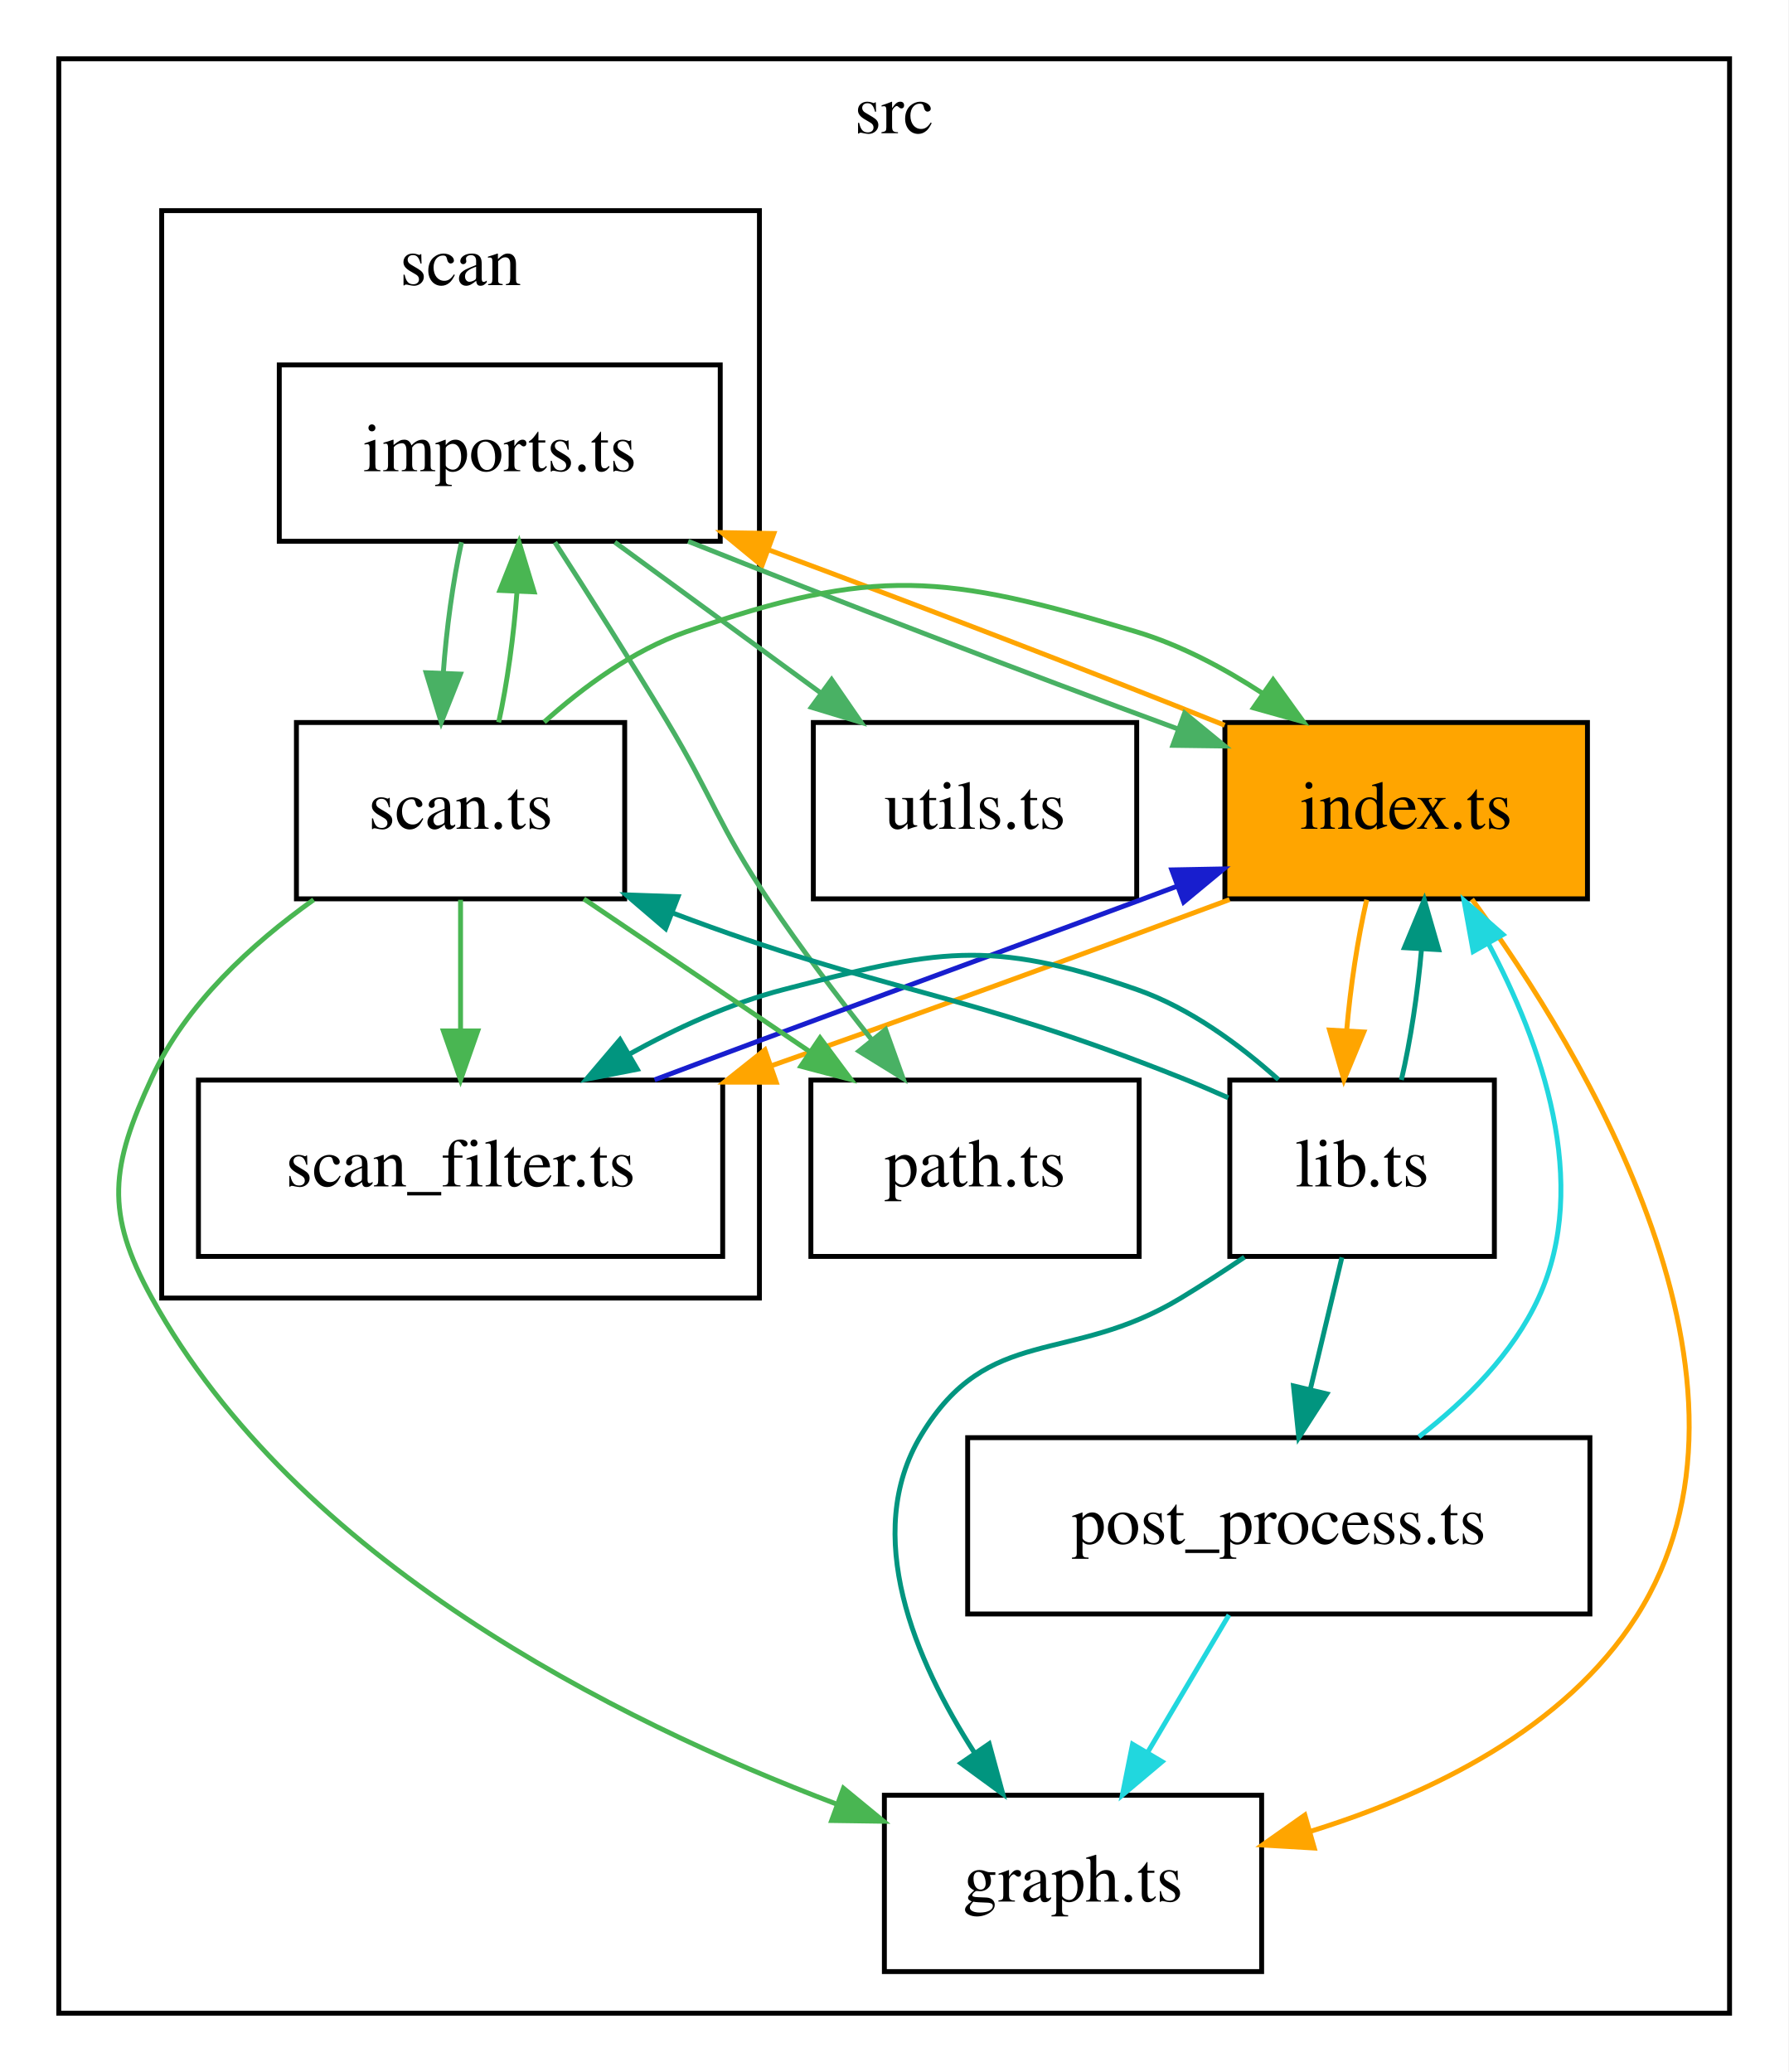
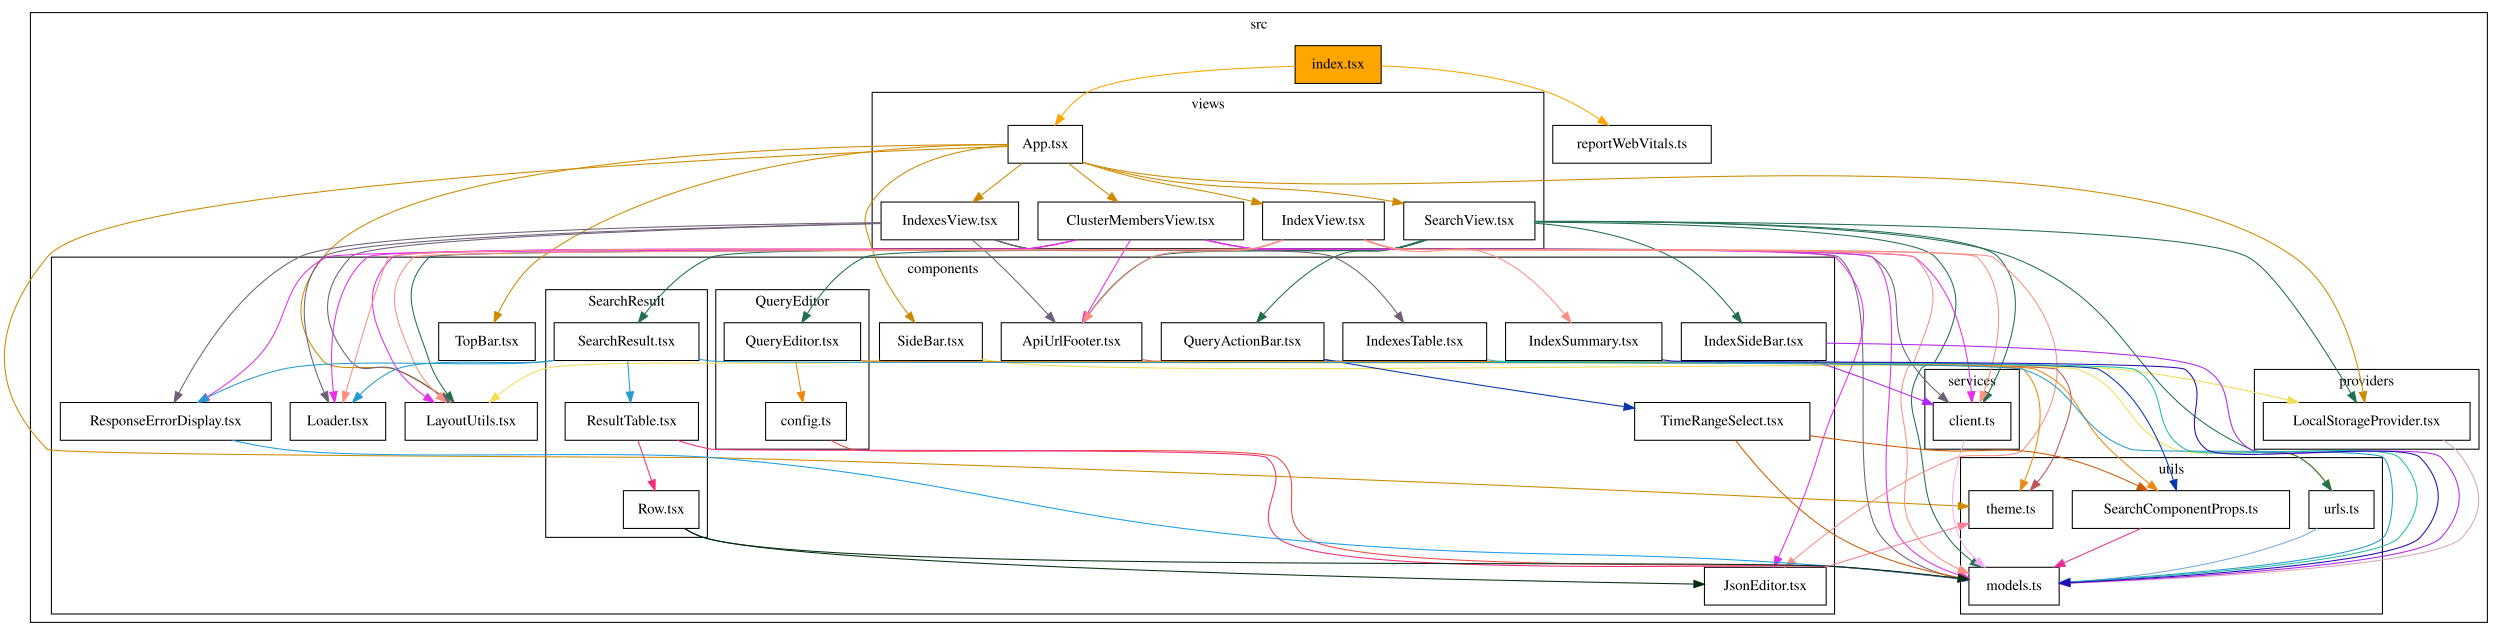
- <svg xmlns="http://www.w3.org/2000/svg" width="365pt" height="423pt" viewBox="0.00 0.00 365.00 423.00">
-   <g id="graph0" class="graph" transform="scale(1 1) rotate(0) translate(4 419)">
-     <polygon fill="white" stroke="transparent" points="-4,4 -4,-419 361,-419 361,4 -4,4" />
+ <svg xmlns="http://www.w3.org/2000/svg" width="2382pt" height="605pt" viewBox="0.00 0.00 2381.96 605.00">
+   <g id="graph0" class="graph" transform="scale(1 1) rotate(0) translate(4 601)">
+     <polygon fill="white" stroke="transparent" points="-4,4 -4,-601 2377.96,-601 2377.96,4 -4,4" />
    <g id="clust2" class="cluster">
-       <polygon fill="none" stroke="black" points="8,-8 8,-407 349,-407 349,-8 8,-8" />
-       <text text-anchor="middle" x="178.5" y="-391.8" font-family="Times,serif" font-size="14.00">src</text>
+       <polygon fill="none" stroke="black" points="24.96,-8 24.96,-589 2365.96,-589 2365.96,-8 24.96,-8" />
+       <text text-anchor="middle" x="1195.46" y="-573.8" font-family="Times,serif" font-size="14.00">src</text>
    </g>
    <g id="clust3" class="cluster">
-       <polygon fill="none" stroke="black" points="29,-154 29,-376 151,-376 151,-154 29,-154" />
-       <text text-anchor="middle" x="90" y="-360.8" font-family="Times,serif" font-size="14.00">scan</text>
+       <polygon fill="none" stroke="black" points="44.96,-16 44.96,-356 1743.96,-356 1743.96,-16 44.96,-16" />
+       <text text-anchor="middle" x="894.46" y="-340.8" font-family="Times,serif" font-size="14.00">components</text>
+     </g>
+     <g id="clust4" class="cluster">
+       <polygon fill="none" stroke="black" points="677.96,-173 677.96,-325 823.96,-325 823.96,-173 677.96,-173" />
+       <text text-anchor="middle" x="750.96" y="-309.8" font-family="Times,serif" font-size="14.00">QueryEditor</text>
+     </g>
+     <g id="clust5" class="cluster">
+       <polygon fill="none" stroke="black" points="515.96,-89 515.96,-325 669.96,-325 669.96,-89 515.96,-89" />
+       <text text-anchor="middle" x="592.96" y="-309.8" font-family="Times,serif" font-size="14.00">SearchResult</text>
+     </g>
+     <g id="clust6" class="cluster">
+       <polygon fill="none" stroke="black" points="2143.96,-173 2143.96,-249 2357.96,-249 2357.96,-173 2143.96,-173" />
+       <text text-anchor="middle" x="2250.96" y="-233.8" font-family="Times,serif" font-size="14.00">providers</text>
+     </g>
+     <g id="clust7" class="cluster">
+       <polygon fill="none" stroke="black" points="1829.96,-173 1829.96,-249 1919.96,-249 1919.96,-173 1829.96,-173" />
+       <text text-anchor="middle" x="1874.96" y="-233.8" font-family="Times,serif" font-size="14.00">services</text>
+     </g>
+     <g id="clust8" class="cluster">
+       <polygon fill="none" stroke="black" points="1863.96,-16 1863.96,-165 2265.96,-165 2265.96,-16 1863.96,-16" />
+       <text text-anchor="middle" x="2064.96" y="-149.8" font-family="Times,serif" font-size="14.00">utils</text>
+     </g>
+     <g id="clust9" class="cluster">
+       <polygon fill="none" stroke="black" points="826.96,-364 826.96,-513 1466.96,-513 1466.96,-364 826.96,-364" />
+       <text text-anchor="middle" x="1146.96" y="-497.8" font-family="Times,serif" font-size="14.00">views</text>
    </g>
    <g id="node1" class="node">
-       <polygon fill="orange" stroke="black" points="246,-235.5 246,-271.5 320,-271.5 320,-235.5 246,-235.5" />
-       <text text-anchor="middle" x="283" y="-249.8" font-family="Times,serif" font-size="14.00">index.ts</text>
+       <polygon fill="orange" stroke="black" points="1229.96,-521.5 1229.96,-557.5 1311.96,-557.5 1311.96,-521.5 1229.96,-521.5" />
+       <text text-anchor="middle" x="1270.96" y="-535.8" font-family="Times,serif" font-size="14.00">index.tsx</text>
    </g>
    <g id="node2" class="node">
-       <polygon fill="none" stroke="black" points="176.5,-16.5 176.5,-52.5 253.5,-52.5 253.5,-16.5 176.5,-16.5" />
-       <text text-anchor="middle" x="215" y="-30.8" font-family="Times,serif" font-size="14.00">graph.ts</text>
+       <polygon fill="none" stroke="black" points="956.46,-445.5 956.46,-481.5 1027.46,-481.5 1027.46,-445.5 956.46,-445.5" />
+       <text text-anchor="middle" x="991.96" y="-459.8" font-family="Times,serif" font-size="14.00">App.tsx</text>
    </g>
    <g id="edge1" class="edge">
-       <path fill="none" stroke="orange" d="M296.42,-235.43C319.24,-204.17 360.33,-136.56 330,-89 315.33,-65.99 287.91,-52.72 263.53,-45.15" />
-       <polygon fill="orange" stroke="orange" points="264.24,-41.72 253.66,-42.34 262.32,-48.45 264.24,-41.72" />
+       <path fill="none" stroke="orange" d="M1229.52,-537.81C1170.34,-536.2 1065.13,-530.85 1031.96,-513 1022.16,-507.72 1013.82,-498.95 1007.33,-490.31" />
+       <polygon fill="orange" stroke="orange" points="1010.04,-488.08 1001.48,-481.84 1004.29,-492.06 1010.04,-488.08" />
    </g>
    <g id="node3" class="node">
-       <polygon fill="none" stroke="black" points="53,-308.5 53,-344.5 143,-344.5 143,-308.5 53,-308.5" />
-       <text text-anchor="middle" x="98" y="-322.8" font-family="Times,serif" font-size="14.00">imports.ts</text>
+       <polygon fill="none" stroke="black" points="1475.46,-445.5 1475.46,-481.5 1626.46,-481.5 1626.46,-445.5 1475.46,-445.5" />
+       <text text-anchor="middle" x="1550.96" y="-459.8" font-family="Times,serif" font-size="14.00">reportWebVitals.ts</text>
    </g>
    <g id="edge2" class="edge">
-       <path fill="none" stroke="orange" d="M245.95,-270.94C219.25,-281.65 182.89,-295.63 152.85,-306.76" />
-       <polygon fill="orange" stroke="orange" points="151.52,-303.53 143.34,-310.27 153.94,-310.09 151.52,-303.53" />
+       <path fill="none" stroke="orange" d="M1312.33,-538.21C1353.59,-536.77 1418.25,-531.4 1470.96,-513 1488.23,-506.97 1505.79,-496.86 1520.04,-487.42" />
+       <polygon fill="orange" stroke="orange" points="1522.17,-490.21 1528.46,-481.68 1518.22,-484.43 1522.17,-490.21" />
    </g>
    <g id="node4" class="node">
-       <polygon fill="none" stroke="black" points="36.5,-162.5 36.5,-198.5 143.5,-198.5 143.5,-162.5 36.5,-162.5" />
-       <text text-anchor="middle" x="90" y="-176.8" font-family="Times,serif" font-size="14.00">scan_filter.ts</text>
+       <polygon fill="none" stroke="black" points="413.96,-257.5 413.96,-293.5 505.96,-293.5 505.96,-257.5 413.96,-257.5" />
+       <text text-anchor="middle" x="459.96" y="-271.8" font-family="Times,serif" font-size="14.00">TopBar.tsx</text>
    </g>
    <g id="edge3" class="edge">
-       <path fill="none" stroke="orange" d="M246.96,-235.36C246.64,-235.24 246.32,-235.12 246,-235 215.7,-223.72 181.79,-211.37 153.28,-201.37" />
-       <polygon fill="orange" stroke="orange" points="154.43,-198.06 143.83,-198.08 152.12,-204.67 154.43,-198.06" />
+       <path fill="none" stroke="#cd8a01" d="M956.46,-463.37C871.73,-463.73 654.14,-454.3 511.96,-356 493.08,-342.94 479.36,-320.57 470.76,-302.89" />
+       <polygon fill="#cd8a01" stroke="#cd8a01" points="473.87,-301.26 466.52,-293.63 467.51,-304.18 473.87,-301.26" />
    </g>
    <g id="node5" class="node">
-       <polygon fill="none" stroke="black" points="247,-162.5 247,-198.5 301,-198.5 301,-162.5 247,-162.5" />
-       <text text-anchor="middle" x="274" y="-176.8" font-family="Times,serif" font-size="14.00">lib.ts</text>
+       <polygon fill="none" stroke="black" points="833.96,-257.5 833.96,-293.5 931.96,-293.5 931.96,-257.5 833.96,-257.5" />
+       <text text-anchor="middle" x="882.96" y="-271.8" font-family="Times,serif" font-size="14.00">SideBar.tsx</text>
    </g>
    <g id="edge4" class="edge">
-       <path fill="none" stroke="orange" d="M274.94,-235.31C273.09,-227.29 271.62,-217.55 270.85,-208.57" />
-       <polygon fill="orange" stroke="orange" points="274.35,-208.32 270.3,-198.53 267.36,-208.71 274.35,-208.32" />
+       <path fill="none" stroke="#cd8a01" d="M956.37,-462.33C917.38,-459.99 856.45,-449.55 826.96,-409 815.2,-392.82 821.35,-383.2 826.96,-364 833.69,-341 848.52,-318.31 861.22,-301.8" />
+       <polygon fill="#cd8a01" stroke="#cd8a01" points="864.13,-303.77 867.62,-293.76 858.66,-299.41 864.13,-303.77" />
+     </g>
+     <g id="node6" class="node">
+       <polygon fill="none" stroke="black" points="1333.46,-372.5 1333.46,-408.5 1458.46,-408.5 1458.46,-372.5 1333.46,-372.5" />
+       <text text-anchor="middle" x="1395.96" y="-386.8" font-family="Times,serif" font-size="14.00">SearchView.tsx</text>
    </g>
    <g id="edge5" class="edge">
-       <path fill="none" stroke="#49b164" d="M136.45,-308.49C165.51,-296.87 205.4,-281.58 236.29,-270.23" />
-       <polygon fill="#49b164" stroke="#49b164" points="237.78,-273.42 245.97,-266.7 235.38,-266.84 237.78,-273.42" />
-     </g>
-     <g id="node6" class="node">
-       <polygon fill="none" stroke="black" points="161.5,-162.5 161.5,-198.5 228.5,-198.5 228.5,-162.5 161.5,-162.5" />
-       <text text-anchor="middle" x="195" y="-176.8" font-family="Times,serif" font-size="14.00">path.ts</text>
+       <path fill="none" stroke="#cd8a01" d="M1027.54,-446.33C1029.02,-445.85 1030.5,-445.4 1031.96,-445 1154.99,-411.28 1193.46,-431.44 1323.3,-408.97" />
+       <polygon fill="#cd8a01" stroke="#cd8a01" points="1324,-412.4 1333.23,-407.2 1322.77,-405.51 1324,-412.4" />
+     </g>
+     <g id="node7" class="node">
+       <polygon fill="none" stroke="black" points="835.46,-372.5 835.46,-408.5 966.46,-408.5 966.46,-372.5 835.46,-372.5" />
+       <text text-anchor="middle" x="900.96" y="-386.8" font-family="Times,serif" font-size="14.00">IndexesView.tsx</text>
    </g>
    <g id="edge6" class="edge">
-       <path fill="none" stroke="#49b164" d="M109.25,-308.29C115.98,-297.87 124.63,-284.26 132,-272 141.74,-255.79 142.47,-250.7 153,-235 159.38,-225.49 166.96,-215.5 173.9,-206.77" />
-       <polygon fill="#49b164" stroke="#49b164" points="176.75,-208.81 180.32,-198.84 171.31,-204.41 176.75,-208.81" />
-     </g>
-     <g id="node7" class="node">
-       <polygon fill="none" stroke="black" points="56.5,-235.5 56.5,-271.5 123.5,-271.5 123.5,-235.5 56.5,-235.5" />
-       <text text-anchor="middle" x="90" y="-249.8" font-family="Times,serif" font-size="14.00">scan.ts</text>
+       <path fill="none" stroke="#cd8a01" d="M969.94,-445.31C958.2,-436.16 943.59,-424.76 930.85,-414.82" />
+       <polygon fill="#cd8a01" stroke="#cd8a01" points="932.83,-411.92 922.79,-408.53 928.52,-417.44 932.83,-411.92" />
+     </g>
+     <g id="node8" class="node">
+       <polygon fill="none" stroke="black" points="984.96,-372.5 984.96,-408.5 1180.96,-408.5 1180.96,-372.5 984.96,-372.5" />
+       <text text-anchor="middle" x="1082.96" y="-386.8" font-family="Times,serif" font-size="14.00">ClusterMembersView.tsx</text>
    </g>
    <g id="edge7" class="edge">
-       <path fill="none" stroke="#49b164" d="M90.19,-308.31C88.44,-300.29 87.11,-290.55 86.47,-281.57" />
-       <polygon fill="#49b164" stroke="#49b164" points="89.97,-281.38 86.06,-271.53 82.97,-281.66 89.97,-281.38" />
-     </g>
-     <g id="node8" class="node">
-       <polygon fill="none" stroke="black" points="162,-235.5 162,-271.5 228,-271.5 228,-235.5 162,-235.5" />
-       <text text-anchor="middle" x="195" y="-249.8" font-family="Times,serif" font-size="14.00">utils.ts</text>
+       <path fill="none" stroke="#cd8a01" d="M1013.99,-445.31C1025.73,-436.16 1040.34,-424.76 1053.08,-414.82" />
+       <polygon fill="#cd8a01" stroke="#cd8a01" points="1055.41,-417.44 1061.14,-408.53 1051.1,-411.92 1055.41,-417.44" />
+     </g>
+     <g id="node9" class="node">
+       <polygon fill="none" stroke="black" points="1871.96,-97.5 1871.96,-133.5 1951.96,-133.5 1951.96,-97.5 1871.96,-97.5" />
+       <text text-anchor="middle" x="1911.96" y="-111.8" font-family="Times,serif" font-size="14.00">theme.ts</text>
    </g>
    <g id="edge8" class="edge">
-       <path fill="none" stroke="#49b164" d="M121.48,-308.31C134.11,-299.07 149.86,-287.54 163.53,-277.53" />
-       <polygon fill="#49b164" stroke="#49b164" points="165.73,-280.26 171.74,-271.53 161.6,-274.61 165.73,-280.26" />
+       <path fill="none" stroke="#cd8a01" d="M956.39,-461.38C790.72,-455.79 100.32,-428.25 40.96,-356 -10.67,-293.16 -16.18,-230.87 40.96,-173 47.14,-166.74 665.18,-165.23 673.96,-165 1135.73,-153.04 1693.97,-127.02 1861.87,-118.94" />
+       <polygon fill="#cd8a01" stroke="#cd8a01" points="1862.08,-122.43 1871.9,-118.46 1861.74,-115.44 1862.08,-122.43" />
+     </g>
+     <g id="node10" class="node">
+       <polygon fill="none" stroke="black" points="1198.96,-372.5 1198.96,-408.5 1314.96,-408.5 1314.96,-372.5 1198.96,-372.5" />
+       <text text-anchor="middle" x="1256.96" y="-386.8" font-family="Times,serif" font-size="14.00">IndexView.tsx</text>
+     </g>
+     <g id="edge9" class="edge">
+       <path fill="none" stroke="#cd8a01" d="M1027.6,-446.51C1029.07,-445.98 1030.52,-445.47 1031.96,-445 1097.43,-423.43 1118.23,-425.84 1189.04,-409.16" />
+       <polygon fill="#cd8a01" stroke="#cd8a01" points="1189.98,-412.53 1198.89,-406.79 1188.35,-405.72 1189.98,-412.53" />
+     </g>
+     <g id="node11" class="node">
+       <polygon fill="none" stroke="black" points="381.96,-181.5 381.96,-217.5 507.96,-217.5 507.96,-181.5 381.96,-181.5" />
+       <text text-anchor="middle" x="444.96" y="-195.8" font-family="Times,serif" font-size="14.00">LayoutUtils.tsx</text>
+     </g>
+     <g id="edge10" class="edge">
+       <path fill="none" stroke="#cd8a01" d="M956.4,-462.98C827.17,-463.88 385.8,-459.25 303.96,-356 276.63,-321.52 274.7,-289.86 303.96,-257 314.23,-245.47 358.49,-254.35 372.96,-249 388.7,-243.18 404.36,-233.25 417.04,-223.89" />
+       <polygon fill="#cd8a01" stroke="#cd8a01" points="419.5,-226.42 425.31,-217.56 415.24,-220.86 419.5,-226.42" />
+     </g>
+     <g id="node12" class="node">
+       <polygon fill="none" stroke="black" points="2152.46,-181.5 2152.46,-217.5 2349.46,-217.5 2349.46,-181.5 2152.46,-181.5" />
+       <text text-anchor="middle" x="2250.96" y="-195.8" font-family="Times,serif" font-size="14.00">LocalStorageProvider.tsx</text>
+     </g>
+     <g id="edge11" class="edge">
+       <path fill="none" stroke="#cd8a01" d="M1027.52,-446.24C1029.01,-445.78 1030.49,-445.37 1031.96,-445 1280.64,-382.87 1972.64,-503.93 2181.96,-356 2224.37,-326.03 2241.07,-263.88 2247.38,-227.89" />
+       <polygon fill="#cd8a01" stroke="#cd8a01" points="2250.9,-228.05 2249.02,-217.63 2243.98,-226.95 2250.9,-228.05" />
    </g>
    <g id="edge14" class="edge">
-       <path fill="none" stroke="#181ece" d="M129.59,-198.55C157.23,-208.98 194.78,-222.64 228,-235 230.67,-235.99 233.41,-237.02 236.2,-238.06" />
-       <polygon fill="#181ece" stroke="#181ece" points="235.16,-241.41 245.75,-241.61 237.59,-234.85 235.16,-241.41" />
+       <path fill="none" stroke="#f2dd57" d="M833.96,-258.15C831.94,-257.72 829.94,-257.33 827.96,-257 793.33,-251.17 545.24,-260.25 511.96,-249 496.6,-243.81 481.75,-233.76 469.96,-224.15" />
+       <polygon fill="#f2dd57" stroke="#f2dd57" points="472.19,-221.45 462.31,-217.63 467.65,-226.78 472.19,-221.45" />
+     </g>
+     <g id="edge12" class="edge">
+       <path fill="none" stroke="#f2dd57" d="M932.11,-258.63C935.08,-257.99 938.05,-257.44 940.96,-257 1059.07,-239.12 1897.18,-261.58 2015.96,-249 2070,-243.28 2129.97,-230.8 2175.81,-219.93" />
+       <polygon fill="#f2dd57" stroke="#f2dd57" points="2176.76,-223.3 2185.66,-217.57 2175.12,-216.5 2176.76,-223.3" />
+     </g>
+     <g id="node13" class="node">
+       <polygon fill="none" stroke="black" points="2195.96,-97.5 2195.96,-133.5 2257.96,-133.5 2257.96,-97.5 2195.96,-97.5" />
+       <text text-anchor="middle" x="2226.96" y="-111.8" font-family="Times,serif" font-size="14.00">urls.ts</text>
+     </g>
+     <g id="edge13" class="edge">
+       <path fill="none" stroke="#f2dd57" d="M932.11,-258.63C935.08,-258 938.05,-257.44 940.96,-257 969.39,-252.69 1948.95,-258.83 1975.96,-249 2025.8,-230.86 2018.69,-192.61 2067.96,-173 2092.59,-163.2 2163.38,-177.1 2186.96,-165 2197.12,-159.79 2205.65,-150.74 2212.19,-141.86" />
+       <polygon fill="#f2dd57" stroke="#f2dd57" points="2215.13,-143.77 2217.84,-133.53 2209.34,-139.84 2215.13,-143.77" />
+     </g>
+     <g id="edge19" class="edge">
+       <path fill="none" stroke="#226e50" d="M1355.1,-372.4C1345.09,-368.94 1334.28,-365.82 1323.96,-364 1311.39,-361.78 413.95,-365.06 404.96,-356 373.99,-324.75 391.62,-298.93 404.96,-257 408.54,-245.78 415.23,-234.87 422.14,-225.67" />
+       <polygon fill="#226e50" stroke="#226e50" points="424.96,-227.75 428.46,-217.76 419.49,-223.39 424.96,-227.75" />
+     </g>
+     <g id="edge23" class="edge">
+       <path fill="none" stroke="#226e50" d="M1458.52,-389.76C1626.53,-390.03 2078.95,-387.76 2137.96,-356 2165.16,-341.36 2212.1,-266.61 2236.01,-226.32" />
+       <polygon fill="#226e50" stroke="#226e50" points="2239.11,-227.97 2241.16,-217.57 2233.07,-224.41 2239.11,-227.97" />
+     </g>
+     <g id="edge26" class="edge">
+       <path fill="none" stroke="#226e50" d="M1458.87,-390.13C1578,-390.57 1831.88,-387.6 1912.96,-356 2033.71,-308.95 2021.82,-226.26 2139.96,-173 2159.28,-164.29 2168.63,-175.62 2186.96,-165 2196.6,-159.42 2204.91,-150.59 2211.41,-141.98" />
+       <polygon fill="#226e50" stroke="#226e50" points="2214.43,-143.77 2217.3,-133.58 2208.7,-139.76 2214.43,-143.77" />
+     </g>
+     <g id="node14" class="node">
+       <polygon fill="none" stroke="black" points="1871.96,-24.5 1871.96,-60.5 1957.96,-60.5 1957.96,-24.5 1871.96,-24.5" />
+       <text text-anchor="middle" x="1914.96" y="-38.8" font-family="Times,serif" font-size="14.00">models.ts</text>
+     </g>
+     <g id="edge25" class="edge">
+       <path fill="none" stroke="#226e50" d="M1458.79,-389.38C1575.12,-388.5 1814.6,-383.35 1839.96,-356 1869.88,-323.74 1862.05,-295.06 1839.96,-257 1836.37,-250.8 1829.56,-255.2 1825.96,-249 1809.01,-219.79 1820.91,-206.4 1825.96,-173 1831.81,-134.36 1829.17,-120.74 1851.96,-89 1858.17,-80.36 1866.52,-72.73 1875.11,-66.3" />
+       <polygon fill="#226e50" stroke="#226e50" points="1877.19,-69.13 1883.36,-60.52 1873.17,-63.4 1877.19,-69.13" />
+     </g>
+     <g id="node15" class="node">
+       <polygon fill="none" stroke="black" points="949.96,-257.5 949.96,-293.5 1083.96,-293.5 1083.96,-257.5 949.96,-257.5" />
+       <text text-anchor="middle" x="1016.96" y="-271.8" font-family="Times,serif" font-size="14.00">ApiUrlFooter.tsx</text>
+     </g>
+     <g id="edge17" class="edge">
+       <path fill="none" stroke="#226e50" d="M1354.68,-372.46C1344.78,-369.05 1334.13,-365.93 1323.96,-364 1298.84,-359.23 1117.33,-366.38 1093.96,-356 1068.5,-344.69 1047.17,-320.68 1033.47,-301.99" />
+       <polygon fill="#226e50" stroke="#226e50" points="1036.17,-299.74 1027.55,-293.58 1030.44,-303.77 1036.17,-299.74" />
+     </g>
+     <g id="node16" class="node">
+       <polygon fill="none" stroke="black" points="1597.96,-257.5 1597.96,-293.5 1735.96,-293.5 1735.96,-257.5 1597.96,-257.5" />
+       <text text-anchor="middle" x="1666.96" y="-271.8" font-family="Times,serif" font-size="14.00">IndexSideBar.tsx</text>
+     </g>
+     <g id="edge18" class="edge">
+       <path fill="none" stroke="#226e50" d="M1458.63,-388.32C1498.01,-385.31 1548.77,-377.1 1588.96,-356 1613.39,-343.18 1634.81,-319.96 1649,-301.91" />
+       <polygon fill="#226e50" stroke="#226e50" points="1652.1,-303.62 1655.36,-293.54 1646.52,-299.38 1652.1,-303.62" />
+     </g>
+     <g id="node17" class="node">
+       <polygon fill="none" stroke="black" points="1102.46,-257.5 1102.46,-293.5 1257.46,-293.5 1257.46,-257.5 1102.46,-257.5" />
+       <text text-anchor="middle" x="1179.96" y="-271.8" font-family="Times,serif" font-size="14.00">QueryActionBar.tsx</text>
+     </g>
+     <g id="edge20" class="edge">
+       <path fill="none" stroke="#226e50" d="M1352.22,-372.43C1342.99,-369.28 1333.24,-366.27 1323.96,-364 1299.12,-357.92 1290.11,-366.89 1266.96,-356 1240.32,-343.46 1216.13,-319.88 1200.06,-301.65" />
+       <polygon fill="#226e50" stroke="#226e50" points="1202.43,-299.03 1193.27,-293.71 1197.11,-303.58 1202.43,-299.03" />
+     </g>
+     <g id="node18" class="node">
+       <polygon fill="none" stroke="black" points="685.96,-257.5 685.96,-293.5 815.96,-293.5 815.96,-257.5 685.96,-257.5" />
+       <text text-anchor="middle" x="750.96" y="-271.8" font-family="Times,serif" font-size="14.00">QueryEditor.tsx</text>
+     </g>
+     <g id="edge21" class="edge">
+       <path fill="none" stroke="#226e50" d="M1355.09,-372.45C1345.08,-369 1334.27,-365.86 1323.96,-364 1296.4,-359.04 845.35,-367.82 819.96,-356 796.05,-344.86 777.16,-321 765.24,-302.31" />
+       <polygon fill="#226e50" stroke="#226e50" points="768.14,-300.35 759.95,-293.63 762.16,-303.99 768.14,-300.35" />
+     </g>
+     <g id="node19" class="node">
+       <polygon fill="none" stroke="black" points="523.96,-257.5 523.96,-293.5 661.96,-293.5 661.96,-257.5 523.96,-257.5" />
+       <text text-anchor="middle" x="592.96" y="-271.8" font-family="Times,serif" font-size="14.00">SearchResult.tsx</text>
+     </g>
+     <g id="edge22" class="edge">
+       <path fill="none" stroke="#226e50" d="M1355.09,-372.42C1345.08,-368.97 1334.28,-365.84 1323.96,-364 1288.41,-357.66 707.31,-369.87 673.96,-356 647.46,-344.98 624.89,-320.75 610.36,-301.92" />
+       <polygon fill="#226e50" stroke="#226e50" points="613.04,-299.66 604.26,-293.72 607.42,-303.83 613.04,-299.66" />
+     </g>
+     <g id="node20" class="node">
+       <polygon fill="none" stroke="black" points="1837.96,-181.5 1837.96,-217.5 1911.96,-217.5 1911.96,-181.5 1837.96,-181.5" />
+       <text text-anchor="middle" x="1874.96" y="-195.8" font-family="Times,serif" font-size="14.00">client.ts</text>
+     </g>
+     <g id="edge24" class="edge">
+       <path fill="none" stroke="#226e50" d="M1458.74,-390.01C1587.19,-390.38 1870.42,-387.58 1899.96,-356 1932.75,-320.96 1908.84,-260.88 1890.55,-226.56" />
+       <polygon fill="#226e50" stroke="#226e50" points="1893.5,-224.66 1885.6,-217.61 1887.38,-228.05 1893.5,-224.66" />
+     </g>
+     <g id="edge55" class="edge">
+       <path fill="none" stroke="#6f5f77" d="M835.32,-388.03C688.9,-384.44 347.07,-374.14 329.96,-356 299.78,-323.99 301.84,-290.84 329.96,-257 342.39,-242.05 354.97,-256.36 372.96,-249 388.26,-242.74 403.67,-232.94 416.29,-223.78" />
+       <polygon fill="#6f5f77" stroke="#6f5f77" points="418.63,-226.4 424.54,-217.6 414.43,-220.8 418.63,-226.4" />
+     </g>
+     <g id="edge54" class="edge">
+       <path fill="none" stroke="#6f5f77" d="M943.59,-372.41C954.01,-368.96 965.25,-365.83 975.96,-364 997.1,-360.39 1731.76,-370.05 1747.96,-356 1793.32,-316.67 1750.83,-135.36 1788.96,-89 1806.83,-67.28 1835.94,-55.92 1861.68,-49.99" />
+       <polygon fill="#6f5f77" stroke="#6f5f77" points="1862.64,-53.37 1871.72,-47.9 1861.22,-46.51 1862.64,-53.37" />
+     </g>
+     <g id="edge56" class="edge">
+       <path fill="none" stroke="#6f5f77" d="M922.52,-372.19C928.6,-367.11 935.15,-361.45 940.96,-356 959.77,-338.39 979.86,-317.26 994.66,-301.21" />
+       <polygon fill="#6f5f77" stroke="#6f5f77" points="997.3,-303.52 1001.48,-293.78 992.14,-298.79 997.3,-303.52" />
+     </g>
+     <g id="edge52" class="edge">
+       <path fill="none" stroke="#6f5f77" d="M943.59,-372.4C954.01,-368.95 965.25,-365.83 975.96,-364 997.98,-360.25 1761.73,-368.9 1779.96,-356 1818.18,-328.95 1790.39,-296.22 1815.96,-257 1823.81,-244.98 1834.67,-233.63 1844.94,-224.3" />
+       <polygon fill="#6f5f77" stroke="#6f5f77" points="1847.39,-226.81 1852.61,-217.59 1842.78,-221.54 1847.39,-226.81" />
+     </g>
+     <g id="node24" class="node">
+       <polygon fill="none" stroke="black" points="272.46,-181.5 272.46,-217.5 363.46,-217.5 363.46,-181.5 272.46,-181.5" />
+       <text text-anchor="middle" x="317.96" y="-195.8" font-family="Times,serif" font-size="14.00">Loader.tsx</text>
+     </g>
+     <g id="edge53" class="edge">
+       <path fill="none" stroke="#6f5f77" d="M835.45,-388.21C684.16,-384.92 321.99,-375.07 303.96,-356 271.42,-321.58 289.83,-261.69 304.79,-227.15" />
+       <polygon fill="#6f5f77" stroke="#6f5f77" points="308.13,-228.26 309.07,-217.71 301.76,-225.37 308.13,-228.26" />
+     </g>
+     <g id="node26" class="node">
+       <polygon fill="none" stroke="black" points="53.46,-181.5 53.46,-217.5 254.46,-217.5 254.46,-181.5 53.46,-181.5" />
+       <text text-anchor="middle" x="153.96" y="-195.8" font-family="Times,serif" font-size="14.00">ResponseErrorDisplay.tsx</text>
+     </g>
+     <g id="edge57" class="edge">
+       <path fill="none" stroke="#6f5f77" d="M835.21,-388.94C685.69,-387.22 329.38,-380.59 280.96,-356 225.33,-327.74 185.41,-262.98 166.42,-226.57" />
+       <polygon fill="#6f5f77" stroke="#6f5f77" points="169.48,-224.87 161.84,-217.54 163.24,-228.04 169.48,-224.87" />
+     </g>
+     <g id="node29" class="node">
+       <polygon fill="none" stroke="black" points="1275.46,-257.5 1275.46,-293.5 1412.46,-293.5 1412.46,-257.5 1275.46,-257.5" />
+       <text text-anchor="middle" x="1343.96" y="-271.8" font-family="Times,serif" font-size="14.00">IndexesTable.tsx</text>
+     </g>
+     <g id="edge51" class="edge">
+       <path fill="none" stroke="#6f5f77" d="M944.01,-372.41C954.32,-369 965.41,-365.9 975.96,-364 1007.8,-358.29 1237.36,-369.02 1266.96,-356 1292.47,-344.78 1313.79,-320.76 1327.48,-302.04" />
+       <polygon fill="#6f5f77" stroke="#6f5f77" points="1330.51,-303.81 1333.4,-293.62 1324.79,-299.79 1330.51,-303.81" />
+     </g>
+     <g id="edge61" class="edge">
+       <path fill="none" stroke="#e32fe9" d="M1021.72,-372.45C1006.86,-369 990.94,-365.86 975.96,-364 959.26,-361.92 381.79,-367.98 369.96,-356 339.06,-324.68 350.33,-296.38 369.96,-257 376.82,-243.25 388.79,-231.97 401.19,-223.2" />
+       <polygon fill="#e32fe9" stroke="#e32fe9" points="403.36,-225.96 409.78,-217.53 399.5,-220.11 403.36,-225.96" />
+     </g>
+     <g id="edge65" class="edge">
+       <path fill="none" stroke="#e32fe9" d="M1144.21,-372.46C1159.07,-369 1174.99,-365.86 1189.96,-364 1206.23,-361.98 1767.9,-367.1 1779.96,-356 1823.84,-315.64 1770.54,-136.95 1805.96,-89 1819.37,-70.85 1841.4,-59.89 1862.16,-53.3" />
+       <polygon fill="#e32fe9" stroke="#e32fe9" points="1863.25,-56.63 1871.89,-50.49 1861.31,-49.9 1863.25,-56.63" />
+     </g>
+     <g id="edge59" class="edge">
+       <path fill="none" stroke="#e32fe9" d="M1072.94,-372.34C1062.13,-353.84 1044.8,-324.16 1032.29,-302.73" />
+       <polygon fill="#e32fe9" stroke="#e32fe9" points="1035.15,-300.69 1027.08,-293.82 1029.1,-304.22 1035.15,-300.69" />
+     </g>
+     <g id="edge64" class="edge">
+       <path fill="none" stroke="#e32fe9" d="M1144.21,-372.45C1159.07,-368.99 1174.99,-365.86 1189.96,-364 1207.33,-361.85 1805.74,-366.19 1819.96,-356 1860.89,-326.68 1871.54,-264.29 1874.2,-228.08" />
+       <polygon fill="#e32fe9" stroke="#e32fe9" points="1877.72,-227.94 1874.79,-217.75 1870.73,-227.53 1877.72,-227.94" />
+     </g>
+     <g id="edge62" class="edge">
+       <path fill="none" stroke="#e32fe9" d="M1021.72,-372.45C1006.86,-368.99 990.94,-365.86 975.96,-364 958.6,-361.85 359.32,-367.31 345.96,-356 309.26,-324.91 309.7,-263.45 313.62,-227.81" />
+       <polygon fill="#e32fe9" stroke="#e32fe9" points="317.13,-228.01 314.91,-217.65 310.18,-227.13 317.13,-228.01" />
+     </g>
+     <g id="edge63" class="edge">
+       <path fill="none" stroke="#e32fe9" d="M1021.72,-372.44C1006.86,-368.99 990.94,-365.85 975.96,-364 957.52,-361.72 323.39,-364.7 306.96,-356 259.57,-330.9 276.2,-294.61 237.96,-257 224.87,-244.12 208.47,-232.34 193.65,-222.91" />
+       <polygon fill="#e32fe9" stroke="#e32fe9" points="195.48,-219.93 185.14,-217.64 191.79,-225.88 195.48,-219.93" />
+     </g>
+     <g id="node28" class="node">
+       <polygon fill="none" stroke="black" points="1619.96,-24.5 1619.96,-60.5 1735.96,-60.5 1735.96,-24.5 1619.96,-24.5" />
+       <text text-anchor="middle" x="1677.96" y="-38.8" font-family="Times,serif" font-size="14.00">JsonEditor.tsx</text>
+     </g>
+     <g id="edge60" class="edge">
+       <path fill="none" stroke="#e32fe9" d="M1144.22,-372.47C1159.07,-369.01 1174.99,-365.87 1189.96,-364 1205.26,-362.09 1734.14,-366.98 1744.96,-356 1802.25,-297.88 1752.46,-251.44 1729.96,-173 1719.42,-136.24 1702.11,-95.58 1690.39,-69.81" />
+       <polygon fill="#e32fe9" stroke="#e32fe9" points="1693.56,-68.32 1686.19,-60.7 1687.2,-71.24 1693.56,-68.32" />
+     </g>
+     <g id="edge71" class="edge">
+       <path fill="none" stroke="#fa9084" d="M1219.02,-372.41C1209.7,-368.95 1199.63,-365.83 1189.96,-364 1179.05,-361.94 397.78,-363.9 389.96,-356 359.01,-324.73 373.4,-297.76 389.96,-257 395.01,-244.59 404.23,-233.41 413.7,-224.34" />
+       <polygon fill="#fa9084" stroke="#fa9084" points="416.18,-226.82 421.27,-217.53 411.5,-221.61 416.18,-226.82" />
+     </g>
+     <g id="edge68" class="edge">
+       <path fill="none" stroke="#fa9084" d="M1295.5,-372.45C1304.96,-369 1315.18,-365.86 1324.96,-364 1338.48,-361.44 1810.32,-365.8 1819.96,-356 1850.82,-324.64 1835.44,-298.19 1819.96,-257 1818.3,-252.58 1814.63,-253.42 1812.96,-249 1801.08,-217.38 1810.96,-206.72 1812.96,-173 1815.19,-135.47 1801.27,-119.71 1822.96,-89 1832.58,-75.38 1847.47,-65.64 1862.47,-58.76" />
+       <polygon fill="#fa9084" stroke="#fa9084" points="1863.93,-61.94 1871.79,-54.84 1861.22,-55.49 1863.93,-61.94" />
+     </g>
+     <g id="edge72" class="edge">
+       <path fill="none" stroke="#fa9084" d="M1217.5,-372.39C1208.59,-369.11 1199.07,-366.07 1189.96,-364 1169.09,-359.26 1113.31,-365.16 1093.96,-356 1068.93,-344.14 1047.67,-320.43 1033.88,-301.97" />
+       <polygon fill="#fa9084" stroke="#fa9084" points="1036.58,-299.74 1027.9,-293.67 1030.9,-303.83 1036.58,-299.74" />
+     </g>
+     <g id="edge66" class="edge">
+       <path fill="none" stroke="#fa9084" d="M1295.5,-372.44C1304.95,-368.98 1315.18,-365.85 1324.96,-364 1340.12,-361.14 1869.14,-366.98 1879.96,-356 1913.1,-322.38 1898.67,-262.2 1886.17,-227.39" />
+       <polygon fill="#fa9084" stroke="#fa9084" points="1889.38,-225.99 1882.57,-217.87 1882.83,-228.46 1889.38,-225.99" />
+     </g>
+     <g id="edge67" class="edge">
+       <path fill="none" stroke="#fa9084" d="M1219.02,-372.4C1209.7,-368.95 1199.63,-365.82 1189.96,-364 1167.5,-359.76 385.33,-369.61 366.96,-356 361.65,-352.06 337.95,-270.9 325.56,-227.44" />
+       <polygon fill="#fa9084" stroke="#fa9084" points="328.92,-226.43 322.82,-217.77 322.18,-228.35 328.92,-226.43" />
+     </g>
+     <g id="edge70" class="edge">
+       <path fill="none" stroke="#fa9084" d="M1295.5,-372.43C1304.95,-368.98 1315.18,-365.85 1324.96,-364 1340.53,-361.07 1882.46,-365.71 1894.96,-356 1960.01,-305.51 1978.46,-234.73 1923.96,-173 1914.48,-162.25 1873.4,-170 1859.96,-165 1799.25,-142.39 1738.65,-95.98 1704.97,-67.52" />
+       <polygon fill="#fa9084" stroke="#fa9084" points="1706.87,-64.54 1697,-60.69 1702.32,-69.86 1706.87,-64.54" />
+     </g>
+     <g id="node30" class="node">
+       <polygon fill="none" stroke="black" points="1430.46,-257.5 1430.46,-293.5 1579.46,-293.5 1579.46,-257.5 1430.46,-257.5" />
+       <text text-anchor="middle" x="1504.96" y="-271.8" font-family="Times,serif" font-size="14.00">IndexSummary.tsx</text>
+     </g>
+     <g id="edge69" class="edge">
+       <path fill="none" stroke="#fa9084" d="M1297.04,-372.39C1306.08,-369.11 1315.74,-366.07 1324.96,-364 1367.17,-354.54 1382.52,-373.76 1421.96,-356 1448.31,-344.14 1471.41,-320.25 1486.51,-301.75" />
+       <polygon fill="#fa9084" stroke="#fa9084" points="1489.42,-303.7 1492.86,-293.68 1483.92,-299.37 1489.42,-303.7" />
    </g>
    <g id="edge15" class="edge">
-       <path fill="none" stroke="#01957f" d="M282.02,-198.53C283.88,-206.53 285.36,-216.27 286.13,-225.25" />
-       <polygon fill="#01957f" stroke="#01957f" points="282.64,-225.53 286.7,-235.31 289.63,-225.13 282.64,-225.53" />
+       <path fill="none" stroke="#d7a5bd" d="M2323.98,-181.48C2331,-177.17 2337.25,-171.77 2341.96,-165 2361.29,-137.3 2364.55,-114.12 2341.96,-89 2317.4,-61.68 2077.45,-49.45 1968.41,-45.28" />
+       <polygon fill="#d7a5bd" stroke="#d7a5bd" points="1968.4,-41.77 1958.27,-44.9 1968.14,-48.77 1968.4,-41.77" />
    </g>
    <g id="edge16" class="edge">
-       <path fill="none" stroke="#01957f" d="M249.99,-162.35C245.72,-159.47 241.27,-156.59 237,-154 214.22,-140.2 197.75,-148.82 184,-126 171.79,-105.74 182.76,-80.01 194.9,-61.16" />
-       <polygon fill="#01957f" stroke="#01957f" points="197.89,-63 200.67,-52.78 192.12,-59.03 197.89,-63" />
-     </g>
-     <g id="edge19" class="edge">
-       <path fill="none" stroke="#01957f" d="M256.94,-198.59C248.93,-205.79 238.78,-213.24 228,-217 197.78,-227.53 186.98,-225 156,-217 145.13,-214.19 134.13,-209.17 124.32,-203.73" />
-       <polygon fill="#01957f" stroke="#01957f" points="126.07,-200.71 115.68,-198.68 122.54,-206.75 126.07,-200.71" />
-     </g>
-     <g id="edge18" class="edge">
-       <path fill="none" stroke="#01957f" d="M246.69,-194.89C243.45,-196.33 240.17,-197.74 237,-199 192.29,-216.81 176.79,-216.14 133.22,-232.64" />
-       <polygon fill="#01957f" stroke="#01957f" points="131.85,-229.42 123.8,-236.31 134.39,-235.94 131.85,-229.42" />
-     </g>
-     <g id="node9" class="node">
-       <polygon fill="none" stroke="black" points="193.5,-89.5 193.5,-125.5 320.5,-125.5 320.5,-89.5 193.5,-89.5" />
-       <text text-anchor="middle" x="257" y="-103.8" font-family="Times,serif" font-size="14.00">post_process.ts</text>
-     </g>
-     <g id="edge17" class="edge">
-       <path fill="none" stroke="#01957f" d="M269.88,-162.31C267.94,-154.2 265.58,-144.34 263.41,-135.28" />
-       <polygon fill="#01957f" stroke="#01957f" points="266.81,-134.44 261.08,-125.53 260,-136.07 266.81,-134.44" />
-     </g>
-     <g id="edge9" class="edge">
-       <path fill="none" stroke="#49b652" d="M107.06,-271.59C115.07,-278.79 125.22,-286.24 136,-290 174.61,-303.46 188.85,-301.81 228,-290 236.93,-287.31 245.74,-282.64 253.6,-277.52" />
-       <polygon fill="#49b652" stroke="#49b652" points="255.84,-280.23 262.03,-271.64 251.83,-274.49 255.84,-280.23" />
-     </g>
-     <g id="edge11" class="edge">
-       <path fill="none" stroke="#49b652" d="M60.02,-235.32C47.35,-226.29 33.93,-213.98 27,-199 18.6,-180.85 17.34,-171.51 27,-154 56.52,-100.5 121.47,-67.84 166.71,-50.71" />
-       <polygon fill="#49b652" stroke="#49b652" points="168.15,-53.92 176.33,-47.19 165.74,-47.34 168.15,-53.92" />
-     </g>
-     <g id="edge12" class="edge">
-       <path fill="none" stroke="#49b652" d="M97.78,-271.53C99.53,-279.53 100.87,-289.27 101.52,-298.25" />
-       <polygon fill="#49b652" stroke="#49b652" points="98.02,-298.47 101.94,-308.31 105.01,-298.17 98.02,-298.47" />
-     </g>
-     <g id="edge10" class="edge">
-       <path fill="none" stroke="#49b652" d="M90,-235.31C90,-227.29 90,-217.55 90,-208.57" />
-       <polygon fill="#49b652" stroke="#49b652" points="93.5,-208.53 90,-198.53 86.5,-208.53 93.5,-208.53" />
-     </g>
-     <g id="edge13" class="edge">
-       <path fill="none" stroke="#49b652" d="M115.15,-235.49C128.95,-226.17 146.24,-214.47 161.2,-204.36" />
-       <polygon fill="#49b652" stroke="#49b652" points="163.37,-207.11 169.69,-198.61 159.45,-201.32 163.37,-207.11" />
-     </g>
-     <g id="edge20" class="edge">
-       <path fill="none" stroke="#21d7de" d="M285.58,-125.67C295.19,-133.07 304.79,-142.65 310,-154 320.79,-177.47 310.55,-206.13 299.73,-226.47" />
-       <polygon fill="#21d7de" stroke="#21d7de" points="296.68,-224.75 294.79,-235.18 302.76,-228.21 296.68,-224.75" />
-     </g>
-     <g id="edge21" class="edge">
-       <path fill="none" stroke="#21d7de" d="M246.83,-89.31C241.88,-80.94 235.82,-70.7 230.32,-61.4" />
-       <polygon fill="#21d7de" stroke="#21d7de" points="233.18,-59.35 225.07,-52.53 227.15,-62.92 233.18,-59.35" />
+       <path fill="none" stroke="#79a9d9" d="M2203.69,-97.47C2198.4,-94.24 2192.65,-91.18 2186.96,-89 2114.38,-61.13 2024.43,-50.31 1968.36,-46.12" />
+       <polygon fill="#79a9d9" stroke="#79a9d9" points="1968.51,-42.62 1958.29,-45.41 1968.02,-49.61 1968.51,-42.62" />
+     </g>
+     <g id="edge27" class="edge">
+       <path fill="none" stroke="#ba5655" d="M1084.01,-258.37C1087.36,-257.85 1090.7,-257.38 1093.96,-257 1105.86,-255.61 1947.54,-257.51 1955.96,-249 1979.74,-225 1966.94,-204.95 1955.96,-173 1952.03,-161.54 1944.71,-150.62 1937.16,-141.49" />
+       <polygon fill="#ba5655" stroke="#ba5655" points="1939.77,-139.15 1930.54,-133.95 1934.51,-143.77 1939.77,-139.15" />
+     </g>
+     <g id="edge28" class="edge">
+       <path fill="none" stroke="#af26ee" d="M1736.19,-274.03C1850.27,-272.72 2068.2,-267.76 2097.96,-249 2130.61,-228.42 2107.16,-193.33 2139.96,-173 2157.17,-162.33 2307.97,-179.62 2321.96,-165 2345.32,-140.6 2344.48,-114.18 2321.96,-89 2298.77,-63.07 2073.12,-50.19 1968.16,-45.57" />
+       <polygon fill="#af26ee" stroke="#af26ee" points="1968.23,-42.07 1958.09,-45.13 1967.93,-49.06 1968.23,-42.07" />
+     </g>
+     <g id="edge29" class="edge">
+       <path fill="none" stroke="#af26ee" d="M1722.88,-257.38C1731.31,-254.66 1739.89,-251.81 1747.96,-249 1774.8,-239.66 1804.49,-228.38 1828.41,-219.04" />
+       <polygon fill="#af26ee" stroke="#af26ee" points="1829.91,-222.21 1837.95,-215.31 1827.36,-215.7 1829.91,-222.21" />
+     </g>
+     <g id="node21" class="node">
+       <polygon fill="none" stroke="black" points="1553.46,-181.5 1553.46,-217.5 1720.46,-217.5 1720.46,-181.5 1553.46,-181.5" />
+       <text text-anchor="middle" x="1636.96" y="-195.8" font-family="Times,serif" font-size="14.00">TimeRangeSelect.tsx</text>
+     </g>
+     <g id="edge31" class="edge">
+       <path fill="none" stroke="#0435ac" d="M1257.72,-258.67C1260.84,-258.1 1263.93,-257.54 1266.96,-257 1360.62,-240.44 1468.13,-224.35 1543.04,-213.6" />
+       <polygon fill="#0435ac" stroke="#0435ac" points="1543.98,-217 1553.39,-212.12 1542.99,-210.07 1543.98,-217" />
+     </g>
+     <g id="node22" class="node">
+       <polygon fill="none" stroke="black" points="1970.46,-97.5 1970.46,-133.5 2177.46,-133.5 2177.46,-97.5 1970.46,-97.5" />
+       <text text-anchor="middle" x="2073.96" y="-111.8" font-family="Times,serif" font-size="14.00">SearchComponentProps.ts</text>
+     </g>
+     <g id="edge32" class="edge">
+       <path fill="none" stroke="#0435ac" d="M1257.64,-258.13C1260.78,-257.7 1263.9,-257.32 1266.96,-257 1287.1,-254.88 1978.44,-259.15 1995.96,-249 2035.19,-226.29 2056.7,-175.41 2066.73,-143.72" />
+       <polygon fill="#0435ac" stroke="#0435ac" points="2070.19,-144.37 2069.7,-133.78 2063.49,-142.36 2070.19,-144.37" />
+     </g>
+     <g id="edge38" class="edge">
+       <path fill="none" stroke="#ed8912" d="M816.26,-257.51C817.5,-257.33 818.74,-257.16 819.96,-257 835.17,-255.05 1913.16,-259.88 1923.96,-249 1951.3,-221.46 1937.59,-173 1924.93,-142.94" />
+       <polygon fill="#ed8912" stroke="#ed8912" points="1928,-141.23 1920.74,-133.51 1921.6,-144.07 1928,-141.23" />
+     </g>
+     <g id="edge37" class="edge">
+       <path fill="none" stroke="#ed8912" d="M816.26,-257.51C817.5,-257.33 818.74,-257.16 819.96,-257 850.71,-253.05 1907.62,-261.55 1935.96,-249 1977.95,-230.41 1972.67,-204.63 2005.96,-173 2017.9,-161.66 2031.77,-149.91 2043.86,-140.07" />
+       <polygon fill="#ed8912" stroke="#ed8912" points="2046.3,-142.6 2051.9,-133.6 2041.91,-137.15 2046.3,-142.6" />
+     </g>
+     <g id="node23" class="node">
+       <polygon fill="none" stroke="black" points="725.46,-181.5 725.46,-217.5 802.46,-217.5 802.46,-181.5 725.46,-181.5" />
+       <text text-anchor="middle" x="763.96" y="-195.8" font-family="Times,serif" font-size="14.00">config.ts</text>
+     </g>
+     <g id="edge36" class="edge">
+       <path fill="none" stroke="#ed8912" d="M753.98,-257.34C755.54,-248.46 757.48,-237.43 759.23,-227.45" />
+       <polygon fill="#ed8912" stroke="#ed8912" points="762.68,-228.02 760.97,-217.57 755.79,-226.81 762.68,-228.02" />
+     </g>
+     <g id="edge40" class="edge">
+       <path fill="none" stroke="#269acc" d="M662.18,-258.56C666.16,-257.95 670.1,-257.42 673.96,-257 708.48,-253.2 1891.04,-260.03 1923.96,-249 1977.57,-231.04 1972.61,-191.68 2025.96,-173 2038.61,-168.57 2257.65,-174.63 2266.96,-165 2278.71,-152.86 2278.11,-101.68 2266.96,-89 2247.58,-66.95 2061.93,-52.51 1968.34,-46.57" />
+       <polygon fill="#269acc" stroke="#269acc" points="1968.42,-43.07 1958.22,-45.94 1967.98,-50.06 1968.42,-43.07" />
+     </g>
+     <g id="edge41" class="edge">
+       <path fill="none" stroke="#269acc" d="M523.86,-257.6C522.55,-257.39 521.25,-257.19 519.96,-257 487.59,-252.28 403.24,-261.39 372.96,-249 360.13,-243.75 348.27,-234.19 338.87,-224.94" />
+       <polygon fill="#269acc" stroke="#269acc" points="341.34,-222.46 331.88,-217.67 336.29,-227.31 341.34,-222.46" />
+     </g>
+     <g id="node25" class="node">
+       <polygon fill="none" stroke="black" points="534.46,-181.5 534.46,-217.5 661.46,-217.5 661.46,-181.5 534.46,-181.5" />
+       <text text-anchor="middle" x="597.96" y="-195.8" font-family="Times,serif" font-size="14.00">ResultTable.tsx</text>
+     </g>
+     <g id="edge42" class="edge">
+       <path fill="none" stroke="#269acc" d="M594.12,-257.34C594.72,-248.56 595.45,-237.66 596.12,-227.77" />
+       <polygon fill="#269acc" stroke="#269acc" points="599.63,-227.78 596.81,-217.57 592.64,-227.31 599.63,-227.78" />
+     </g>
+     <g id="edge43" class="edge">
+       <path fill="none" stroke="#269acc" d="M523.87,-257.56C522.56,-257.36 521.26,-257.17 519.96,-257 463.55,-249.44 319.47,-261.6 263.96,-249 239.43,-243.43 213.61,-232.35 193.16,-222.19" />
+       <polygon fill="#269acc" stroke="#269acc" points="194.66,-219.03 184.16,-217.61 191.49,-225.26 194.66,-219.03" />
+     </g>
+     <g id="edge30" class="edge">
+       <path fill="none" stroke="#f2adf4" d="M1867.83,-181.32C1859.7,-159 1849.21,-119.3 1862.96,-89 1866.67,-80.83 1872.64,-73.56 1879.25,-67.35" />
+       <polygon fill="#f2adf4" stroke="#f2adf4" points="1881.86,-69.72 1887.19,-60.56 1877.31,-64.4 1881.86,-69.72" />
+     </g>
+     <g id="edge33" class="edge">
+       <path fill="none" stroke="#cf5a00" d="M1649.65,-181.3C1668.43,-157.08 1705.97,-113.17 1747.96,-89 1783.01,-68.83 1827.36,-57.29 1861.55,-50.88" />
+       <polygon fill="#cf5a00" stroke="#cf5a00" points="1862.58,-54.25 1871.81,-49.05 1861.35,-47.36 1862.58,-54.25" />
+     </g>
+     <g id="edge34" class="edge">
+       <path fill="none" stroke="#cf5a00" d="M1720.54,-185.85C1753.35,-181.25 1791.36,-176.35 1825.96,-173 1885.79,-167.2 1902.47,-178.84 1960.96,-165 1985.83,-159.12 2012.14,-148.14 2033.11,-138.11" />
+       <polygon fill="#cf5a00" stroke="#cf5a00" points="2034.9,-141.13 2042.35,-133.59 2031.83,-134.84 2034.9,-141.13" />
+     </g>
+     <g id="edge35" class="edge">
+       <path fill="none" stroke="#e43094" d="M2035.88,-97.49C2013.92,-87.69 1986.1,-75.27 1962.69,-64.81" />
+       <polygon fill="#e43094" stroke="#e43094" points="1963.85,-61.5 1953.29,-60.61 1960.99,-67.89 1963.85,-61.5" />
+     </g>
+     <g id="edge39" class="edge">
+       <path fill="none" stroke="#e94a41" d="M787.98,-181.35C793.92,-177.95 800.45,-174.85 806.96,-173 828.66,-166.82 1194.66,-178.19 1212.96,-165 1242.04,-144.04 1211.26,-110.47 1239.96,-89 1285.23,-55.14 1691.61,-65.5 1747.96,-61 1785.99,-57.96 1828.76,-53.46 1861.51,-49.78" />
+       <polygon fill="#e94a41" stroke="#e94a41" points="1862.22,-53.22 1871.77,-48.62 1861.44,-46.27 1862.22,-53.22" />
+     </g>
+     <g id="edge44" class="edge">
+       <path fill="none" stroke="#f42d7d" d="M641.18,-181.45C651.74,-177.99 663.13,-174.85 673.96,-173 688.45,-170.52 1191.99,-174.77 1202.96,-165 1228.41,-142.34 1187.95,-112.13 1212.96,-89 1256.68,-48.59 1688.62,-65.66 1747.96,-61 1785.99,-58.01 1828.77,-53.51 1861.51,-49.82" />
+       <polygon fill="#f42d7d" stroke="#f42d7d" points="1862.23,-53.26 1871.77,-48.65 1861.44,-46.3 1862.23,-53.26" />
+     </g>
+     <g id="node27" class="node">
+       <polygon fill="none" stroke="black" points="589.96,-97.5 589.96,-133.5 661.96,-133.5 661.96,-97.5 589.96,-97.5" />
+       <text text-anchor="middle" x="625.96" y="-111.8" font-family="Times,serif" font-size="14.00">Row.tsx</text>
+     </g>
+     <g id="edge45" class="edge">
+       <path fill="none" stroke="#f42d7d" d="M603.9,-181.11C607.68,-170.06 612.64,-155.53 616.9,-143.05" />
+       <polygon fill="#f42d7d" stroke="#f42d7d" points="620.21,-144.18 620.13,-133.58 613.59,-141.92 620.21,-144.18" />
+     </g>
+     <g id="edge50" class="edge">
+       <path fill="none" stroke="#1a9ded" d="M217.25,-181.46C232.44,-178.03 248.69,-174.9 263.96,-173 354.4,-161.76 583.14,-172.43 673.96,-165 908.94,-145.77 964.32,-111.92 1198.96,-89 1442.12,-65.25 1504.38,-79.96 1747.96,-61 1785.99,-58.04 1828.77,-53.53 1861.51,-49.84" />
+       <polygon fill="#1a9ded" stroke="#1a9ded" points="1862.23,-53.28 1871.77,-48.67 1861.44,-46.32 1862.23,-53.28" />
+     </g>
+     <g id="edge46" class="edge">
+       <path fill="none" stroke="#032d10" d="M648.18,-97.38C653.71,-93.98 659.82,-90.88 665.96,-89 780.97,-53.84 1627.96,-68.83 1747.96,-61 1786.03,-58.52 1828.8,-54 1861.54,-50.18" />
+       <polygon fill="#032d10" stroke="#032d10" points="1862.27,-53.62 1871.79,-48.97 1861.45,-46.66 1862.27,-53.62" />
+     </g>
+     <g id="edge48" class="edge">
+       <path fill="none" stroke="#032d10" d="M648.2,-97.47C653.73,-94.06 659.84,-90.94 665.96,-89 755.32,-60.75 1397.36,-48 1609.86,-44.52" />
+       <polygon fill="#032d10" stroke="#032d10" points="1610.01,-48.02 1619.95,-44.36 1609.9,-41.02 1610.01,-48.02" />
+     </g>
+     <g id="edge49" class="edge">
+       <path fill="none" stroke="#fa7f94" d="M1734.29,-60.59C1773.23,-72.41 1824.57,-87.98 1862.04,-99.35" />
+       <polygon fill="#fa7f94" stroke="#fa7f94" points="1861.15,-102.74 1871.74,-102.29 1863.19,-96.04 1861.15,-102.74" />
+     </g>
+     <g id="edge58" class="edge">
+       <path fill="none" stroke="#21bda3" d="M1412.73,-258.26C1415.84,-257.78 1418.93,-257.36 1421.96,-257 1438.74,-255.03 2015.23,-257.25 2029.96,-249 2064.82,-229.49 2043.36,-192.97 2077.96,-173 2097.61,-161.66 2266.24,-181.35 2281.96,-165 2305.38,-140.65 2304.33,-114.31 2281.96,-89 2261.56,-65.91 2065.32,-51.86 1968.48,-46.28" />
+       <polygon fill="#21bda3" stroke="#21bda3" points="1968.48,-42.77 1958.3,-45.7 1968.09,-49.76 1968.48,-42.77" />
+     </g>
+     <g id="edge73" class="edge">
+       <path fill="none" stroke="#2109b4" d="M1579.5,-258.21C1582.69,-257.75 1585.86,-257.35 1588.96,-257 1602.47,-255.5 2067.27,-257.38 2077.96,-249 2105.45,-227.45 2070.73,-194.86 2097.96,-173 2115.66,-158.8 2286.24,-181.35 2301.96,-165 2325.38,-140.65 2324.41,-114.24 2301.96,-89 2280.15,-64.47 2068.97,-50.98 1968.1,-45.89" />
+       <polygon fill="#2109b4" stroke="#2109b4" points="1968.27,-42.4 1958.11,-45.4 1967.92,-49.39 1968.27,-42.4" />
    </g>
  </g>
</svg>
